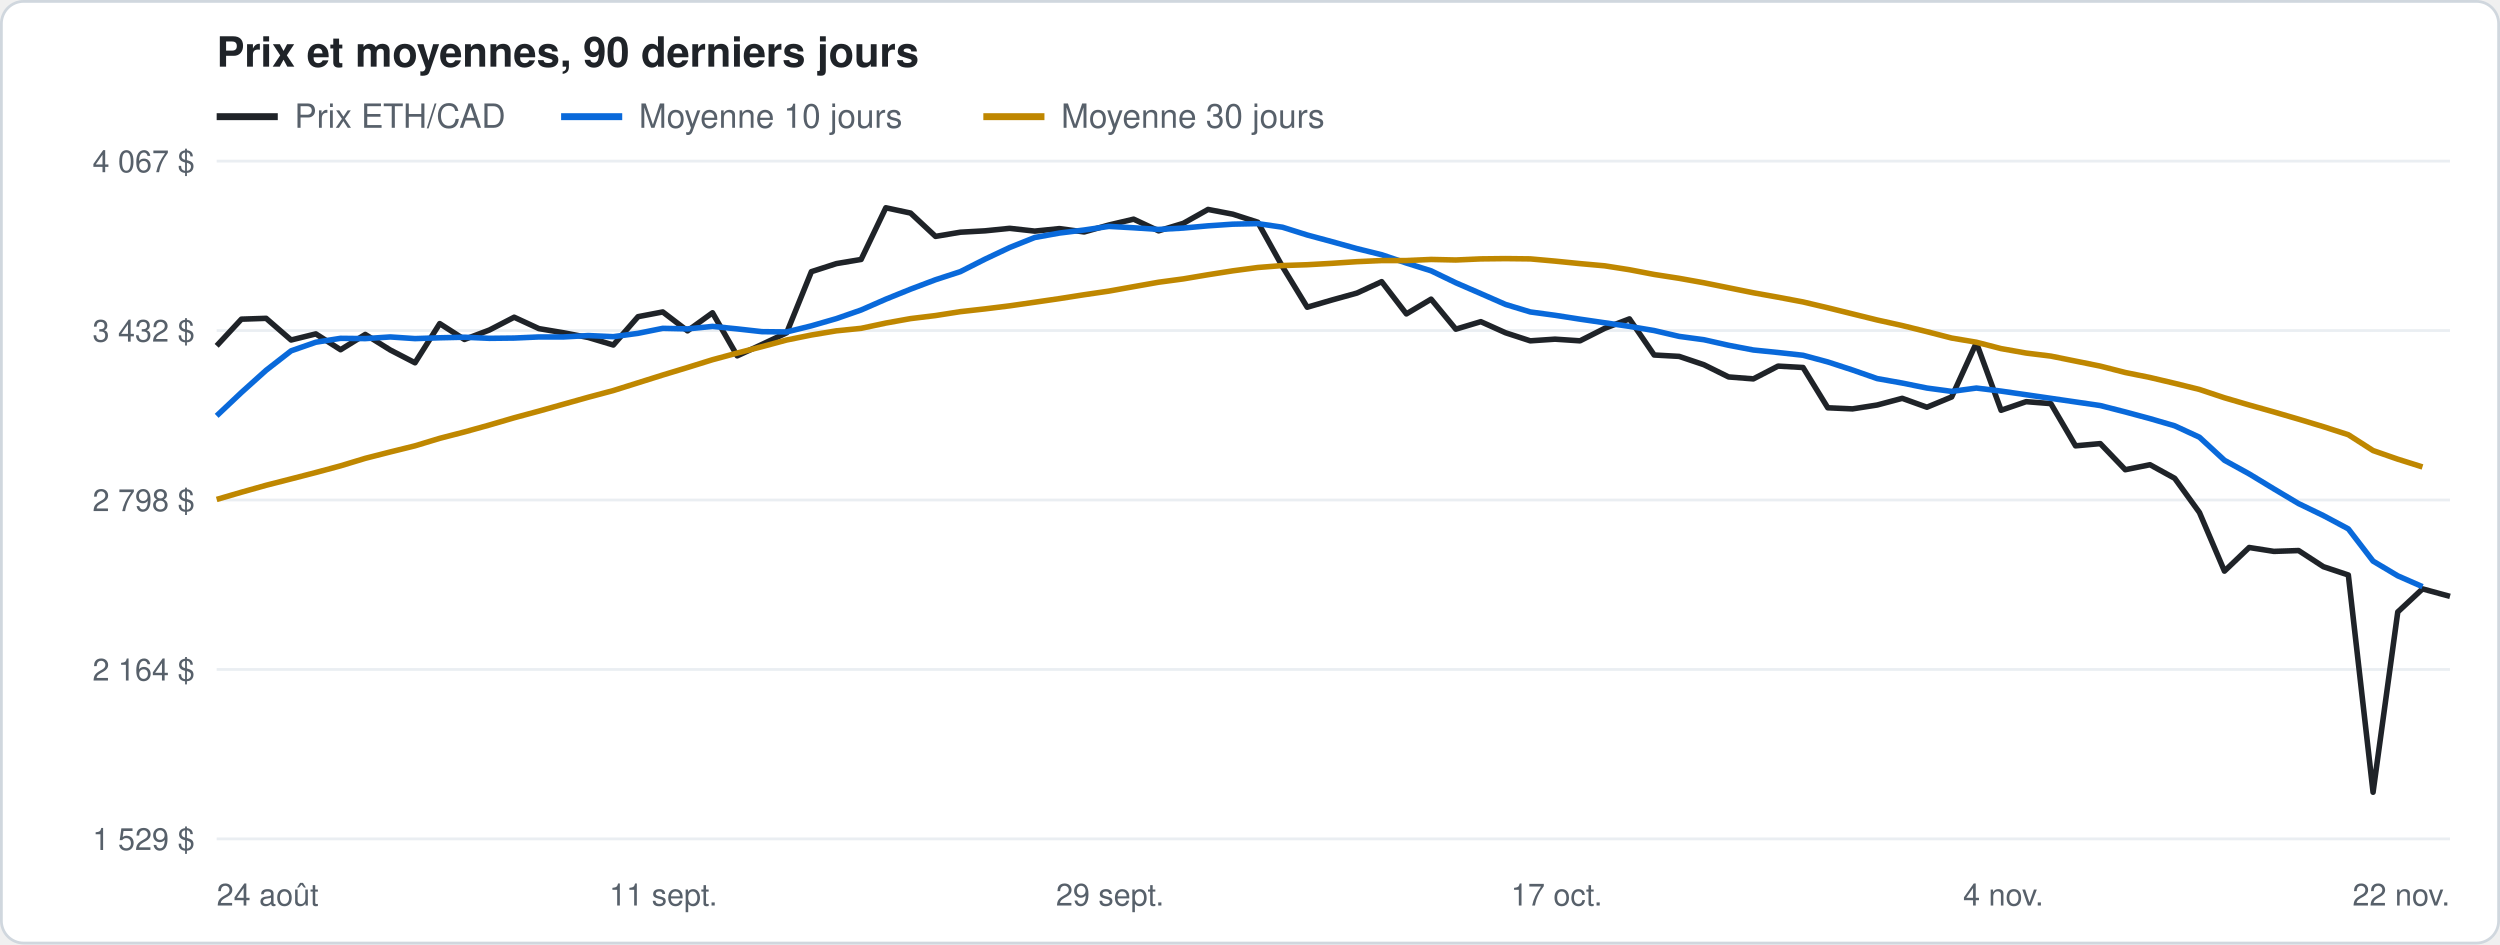
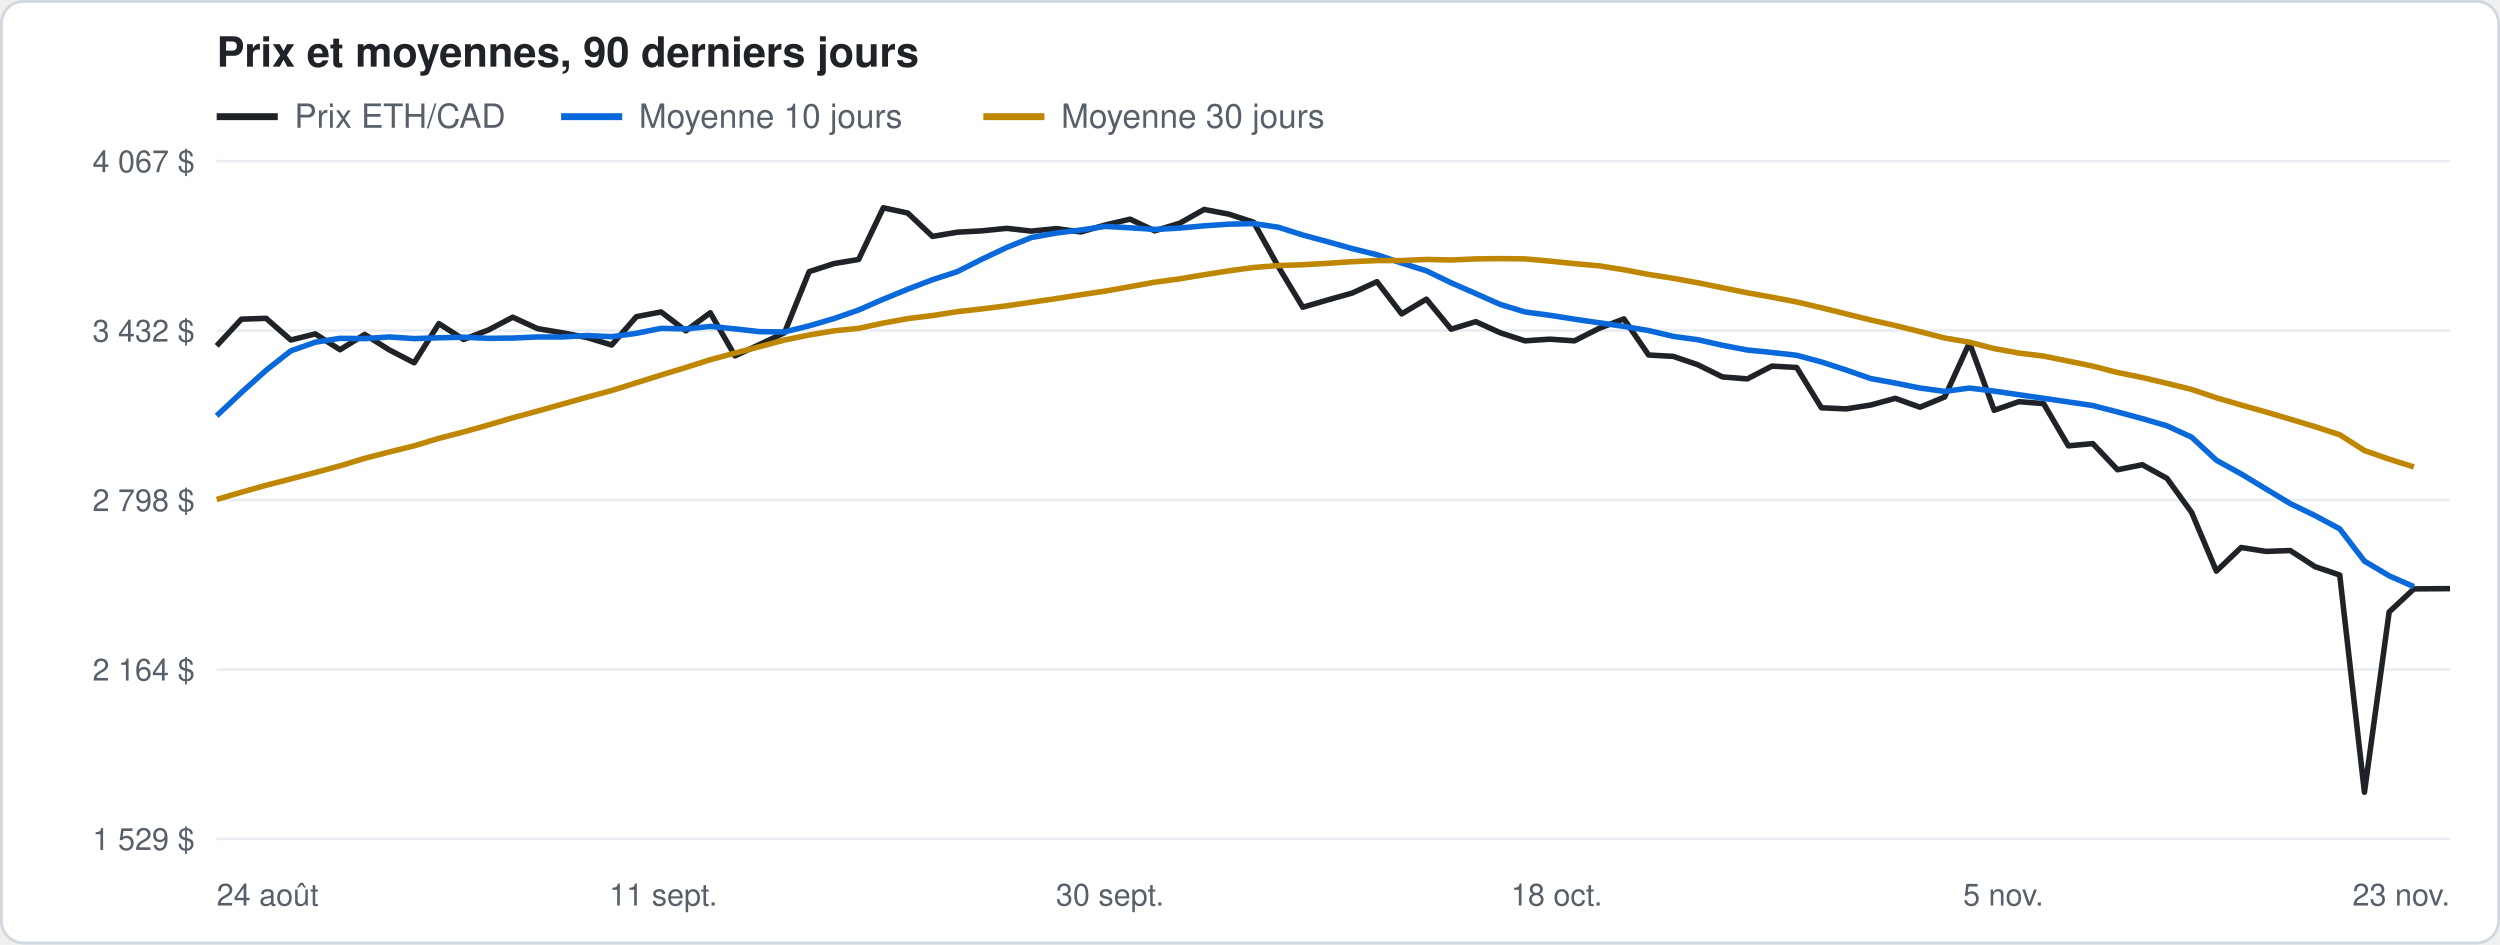
<svg xmlns="http://www.w3.org/2000/svg" width="900" height="340" viewBox="0 0 900 340" font-family="-apple-system, Segoe UI, Helvetica, Arial, sans-serif">
  <rect x="0.5" y="0.5" width="899" height="339" rx="8" fill="#ffffff" stroke="#d0d7de" />
  <text x="78" y="24" font-size="15" font-weight="600" fill="#1f2328">Prix et moyennes, 90 derniers jours</text>
  <line x1="78" y1="42" x2="100" y2="42" stroke="#1f2328" stroke-width="2.5" />
  <text x="106" y="46" font-size="12" fill="#57606a">Prix ETH/CAD</text>
  <line x1="202" y1="42" x2="224" y2="42" stroke="#0969da" stroke-width="2.5" />
  <text x="230" y="46" font-size="12" fill="#57606a">Moyenne 10 jours</text>
  <line x1="354" y1="42" x2="376" y2="42" stroke="#bf8700" stroke-width="2.5" />
  <text x="382" y="46" font-size="12" fill="#57606a">Moyenne 30 jours</text>
  <line x1="78" y1="302.0" x2="882" y2="302.0" stroke="#eaeef2" />
  <text x="70" y="306.0" font-size="11" fill="#57606a" text-anchor="end">1 529 $</text>
  <line x1="78" y1="241.0" x2="882" y2="241.0" stroke="#eaeef2" />
  <text x="70" y="245.0" font-size="11" fill="#57606a" text-anchor="end">2 164 $</text>
  <line x1="78" y1="180.0" x2="882" y2="180.0" stroke="#eaeef2" />
  <text x="70" y="184.0" font-size="11" fill="#57606a" text-anchor="end">2 798 $</text>
  <line x1="78" y1="119.0" x2="882" y2="119.0" stroke="#eaeef2" />
  <text x="70" y="123.0" font-size="11" fill="#57606a" text-anchor="end">3 432 $</text>
  <line x1="78" y1="58.0" x2="882" y2="58.0" stroke="#eaeef2" />
  <text x="70" y="62.0" font-size="11" fill="#57606a" text-anchor="end">4 067 $</text>
  <text x="78.0" y="326" font-size="11" fill="#57606a" text-anchor="start">24 août</text>
  <text x="238.8" y="326" font-size="11" fill="#57606a" text-anchor="middle">11 sept.</text>
-   <text x="399.6" y="326" font-size="11" fill="#57606a" text-anchor="middle">29 sept.</text>
-   <text x="560.4" y="326" font-size="11" fill="#57606a" text-anchor="middle">17 oct.</text>
-   <text x="721.2" y="326" font-size="11" fill="#57606a" text-anchor="middle">4 nov.</text>
-   <text x="882.0" y="326" font-size="11" fill="#57606a" text-anchor="end">22 nov.</text>
-   <polyline points="78.0,124.5 86.9,114.9 95.8,114.6 104.8,122.4 113.7,120.2 122.6,125.9 131.5,120.4 140.5,126.0 149.4,130.6 158.3,116.5 167.2,122.2 176.2,118.8 185.1,114.2 194.0,118.3 202.9,119.8 211.8,121.5 220.8,124.2 229.7,114.0 238.6,112.3 247.5,119.1 256.5,112.6 265.4,128.1 274.3,124.0 283.2,119.8 292.1,97.8 301.1,94.9 310.0,93.4 318.9,74.8 327.8,76.7 336.8,85.1 345.7,83.6 354.6,83.1 363.5,82.2 372.5,83.2 381.4,82.3 390.3,83.5 399.2,81.0 408.1,78.9 417.1,83.1 426.0,80.4 434.9,75.4 443.8,77.1 452.8,80.0 461.7,96.0 470.6,110.6 479.5,108.0 488.5,105.5 497.4,101.4 506.3,113.0 515.2,107.7 524.1,118.5 533.1,115.8 542.0,119.8 550.9,122.7 559.8,122.1 568.8,122.7 577.7,118.2 586.6,114.8 595.5,127.8 604.5,128.3 613.4,131.3 622.3,135.7 631.2,136.4 640.1,131.8 649.1,132.3 658.0,146.8 666.9,147.2 675.8,145.8 684.8,143.4 693.7,146.6 702.6,142.9 711.5,123.4 720.4,147.7 729.4,144.6 738.3,145.3 747.2,160.5 756.1,159.7 765.1,169.1 774.0,167.3 782.9,172.2 791.8,184.5 800.8,205.6 809.7,197.1 818.6,198.5 827.5,198.2 836.4,204.0 845.4,207.0 854.3,285.2 863.2,220.3 872.1,212.0 882.0,214.7" fill="none" stroke="#1f2328" stroke-width="2" stroke-linejoin="round" />
-   <polyline points="78.0,149.7 86.9,141.3 95.8,133.3 104.8,126.3 113.7,123.2 122.6,121.8 131.5,121.9 140.5,121.3 149.4,121.9 158.3,121.6 167.2,121.4 176.2,121.8 185.1,121.7 194.0,121.3 202.9,121.3 211.8,120.8 220.8,121.2 229.7,120.0 238.6,118.2 247.5,118.4 256.5,117.5 265.4,118.4 274.3,119.4 283.2,119.5 292.1,117.3 301.1,114.7 310.0,111.6 318.9,107.7 327.8,104.1 336.8,100.7 345.7,97.8 354.6,93.3 363.5,89.1 372.5,85.5 381.4,83.9 390.3,82.8 399.2,81.5 408.1,82.0 417.1,82.6 426.0,82.1 434.9,81.3 443.8,80.7 452.8,80.5 461.7,81.8 470.6,84.6 479.5,87.0 488.5,89.5 497.4,91.7 506.3,94.7 515.2,97.5 524.1,101.8 533.1,105.7 542.0,109.6 550.9,112.3 559.8,113.5 568.8,114.9 577.7,116.2 586.6,117.5 595.5,119.0 604.5,121.1 613.4,122.3 622.3,124.3 631.2,126.0 640.1,126.9 649.1,127.9 658.0,130.3 666.9,133.2 675.8,136.3 684.8,137.9 693.7,139.7 702.6,140.9 711.5,139.7 720.4,140.8 729.4,142.1 738.3,143.4 747.2,144.7 756.1,146.0 765.1,148.3 774.0,150.7 782.9,153.3 791.8,157.4 800.8,165.7 809.7,170.6 818.6,176.0 827.5,181.3 836.4,185.6 845.4,190.4 854.3,202.0 863.2,207.3 872.1,211.2" fill="none" stroke="#0969da" stroke-width="2" stroke-linejoin="round" />
-   <polyline points="78.0,179.8 86.9,177.2 95.8,174.7 104.8,172.4 113.7,170.1 122.6,167.7 131.5,165.0 140.5,162.7 149.4,160.5 158.3,157.8 167.2,155.5 176.2,153.0 185.1,150.4 194.0,148.0 202.9,145.5 211.8,143.0 220.8,140.6 229.7,137.8 238.6,135.0 247.5,132.3 256.5,129.5 265.4,127.1 274.3,124.8 283.2,122.4 292.1,120.6 301.1,119.1 310.0,118.2 318.9,116.3 327.8,114.7 336.8,113.6 345.7,112.2 354.6,111.2 363.5,110.1 372.5,108.8 381.4,107.5 390.3,106.1 399.2,104.8 408.1,103.2 417.1,101.6 426.0,100.4 434.9,98.9 443.8,97.5 452.8,96.3 461.7,95.6 470.6,95.3 479.5,94.8 488.5,94.2 497.4,93.8 506.3,93.8 515.2,93.4 524.1,93.6 533.1,93.2 542.0,93.1 550.9,93.2 559.8,94.0 568.8,94.9 577.7,95.7 586.6,97.1 595.5,98.8 604.5,100.2 613.4,101.8 622.3,103.6 631.2,105.4 640.1,107.0 649.1,108.7 658.0,110.8 666.9,113.0 675.8,115.2 684.8,117.2 693.7,119.4 702.6,121.7 711.5,123.2 720.4,125.5 729.4,127.1 738.3,128.2 747.2,130.0 756.1,131.8 765.1,134.1 774.0,135.9 782.9,138.0 791.8,140.2 800.8,143.2 809.7,145.8 818.6,148.3 827.5,150.9 836.4,153.6 845.4,156.5 854.3,162.2 863.2,165.3 872.1,168.1" fill="none" stroke="#bf8700" stroke-width="2" stroke-linejoin="round" />
+   <text x="399.6" y="326" font-size="11" fill="#57606a" text-anchor="middle">30 sept.</text>
+   <text x="560.4" y="326" font-size="11" fill="#57606a" text-anchor="middle">18 oct.</text>
+   <text x="721.2" y="326" font-size="11" fill="#57606a" text-anchor="middle">5 nov.</text>
+   <text x="882.0" y="326" font-size="11" fill="#57606a" text-anchor="end">23 nov.</text>
+   <polyline points="78.0,124.5 86.9,114.9 95.8,114.6 104.7,122.4 113.5,120.2 122.4,125.9 131.3,120.4 140.2,126.0 149.1,130.6 158.0,116.5 166.9,122.2 175.8,118.8 184.6,114.2 193.5,118.3 202.4,119.8 211.3,121.5 220.2,124.2 229.1,114.0 238.0,112.3 246.9,119.1 255.7,112.6 264.6,128.1 273.5,124.0 282.4,119.8 291.3,97.8 300.2,94.9 309.1,93.4 318.0,74.8 326.8,76.7 335.7,85.1 344.6,83.6 353.5,83.1 362.4,82.2 371.3,83.2 380.2,82.3 389.1,83.5 397.9,81.0 406.8,78.9 415.7,83.1 424.6,80.4 433.5,75.4 442.4,77.1 451.3,80.0 460.2,96.0 469.0,110.6 477.9,108.0 486.8,105.5 495.7,101.4 504.6,113.0 513.5,107.7 522.4,118.5 531.3,115.8 540.1,119.8 549.0,122.7 557.9,122.1 566.8,122.7 575.7,118.2 584.6,114.8 593.5,127.8 602.4,128.3 611.2,131.3 620.1,135.7 629.0,136.4 637.9,131.8 646.8,132.3 655.7,146.8 664.6,147.2 673.5,145.8 682.3,143.4 691.2,146.6 700.1,142.9 709.0,123.4 717.9,147.7 726.8,144.6 735.7,145.3 744.6,160.5 753.4,159.7 762.3,169.1 771.2,167.3 780.1,172.2 789.0,184.5 797.9,205.6 806.8,197.1 815.7,198.5 824.5,198.2 833.4,204.0 842.3,207.0 851.2,285.2 860.1,220.3 869.0,212.0 882.0,211.9" fill="none" stroke="#1f2328" stroke-width="2" stroke-linejoin="round" />
+   <polyline points="78.0,149.7 86.9,141.3 95.8,133.3 104.7,126.3 113.5,123.2 122.4,121.8 131.3,121.9 140.2,121.3 149.1,121.9 158.0,121.6 166.9,121.4 175.8,121.8 184.6,121.7 193.5,121.3 202.4,121.3 211.3,120.8 220.2,121.2 229.1,120.0 238.0,118.2 246.9,118.4 255.7,117.5 264.6,118.4 273.5,119.4 282.4,119.5 291.3,117.3 300.2,114.7 309.1,111.6 318.0,107.7 326.8,104.1 335.7,100.7 344.6,97.8 353.5,93.3 362.4,89.1 371.3,85.5 380.2,83.9 389.1,82.8 397.9,81.5 406.8,82.0 415.7,82.6 424.6,82.1 433.5,81.3 442.4,80.7 451.3,80.5 460.2,81.8 469.0,84.6 477.9,87.0 486.8,89.5 495.7,91.7 504.6,94.7 513.5,97.5 522.4,101.8 531.3,105.7 540.1,109.6 549.0,112.3 557.9,113.5 566.8,114.9 575.7,116.2 584.6,117.5 593.5,119.0 602.4,121.1 611.2,122.3 620.1,124.3 629.0,126.0 637.9,126.9 646.8,127.9 655.7,130.3 664.6,133.2 673.5,136.3 682.3,137.9 691.2,139.7 700.1,140.9 709.0,139.7 717.9,140.8 726.8,142.1 735.7,143.4 744.6,144.7 753.4,146.0 762.3,148.3 771.2,150.7 780.1,153.3 789.0,157.4 797.9,165.7 806.8,170.6 815.7,176.0 824.5,181.3 833.4,185.6 842.3,190.4 851.2,202.0 860.1,207.3 869.0,211.2" fill="none" stroke="#0969da" stroke-width="2" stroke-linejoin="round" />
+   <polyline points="78.0,179.8 86.9,177.2 95.8,174.7 104.7,172.4 113.5,170.1 122.4,167.7 131.3,165.0 140.2,162.7 149.1,160.5 158.0,157.8 166.9,155.5 175.8,153.0 184.6,150.4 193.5,148.0 202.4,145.5 211.3,143.0 220.2,140.6 229.1,137.8 238.0,135.0 246.9,132.3 255.7,129.5 264.6,127.1 273.5,124.8 282.4,122.4 291.3,120.6 300.2,119.1 309.1,118.2 318.0,116.3 326.8,114.7 335.7,113.6 344.6,112.2 353.5,111.2 362.4,110.1 371.3,108.8 380.2,107.5 389.1,106.1 397.9,104.8 406.8,103.2 415.7,101.6 424.6,100.4 433.5,98.9 442.4,97.5 451.3,96.3 460.2,95.6 469.0,95.3 477.9,94.8 486.8,94.2 495.7,93.8 504.6,93.8 513.5,93.4 522.4,93.6 531.3,93.2 540.1,93.1 549.0,93.2 557.9,94.0 566.8,94.9 575.7,95.7 584.6,97.1 593.5,98.8 602.4,100.2 611.2,101.8 620.1,103.6 629.0,105.4 637.9,107.0 646.8,108.7 655.7,110.8 664.6,113.0 673.5,115.2 682.3,117.2 691.2,119.4 700.1,121.7 709.0,123.2 717.9,125.5 726.8,127.1 735.7,128.2 744.6,130.0 753.4,131.8 762.3,134.1 771.2,135.9 780.1,138.0 789.0,140.2 797.9,143.2 806.8,145.8 815.7,148.3 824.5,150.9 833.4,153.6 842.3,156.5 851.2,162.2 860.1,165.3 869.0,168.1" fill="none" stroke="#bf8700" stroke-width="2" stroke-linejoin="round" />
</svg>
